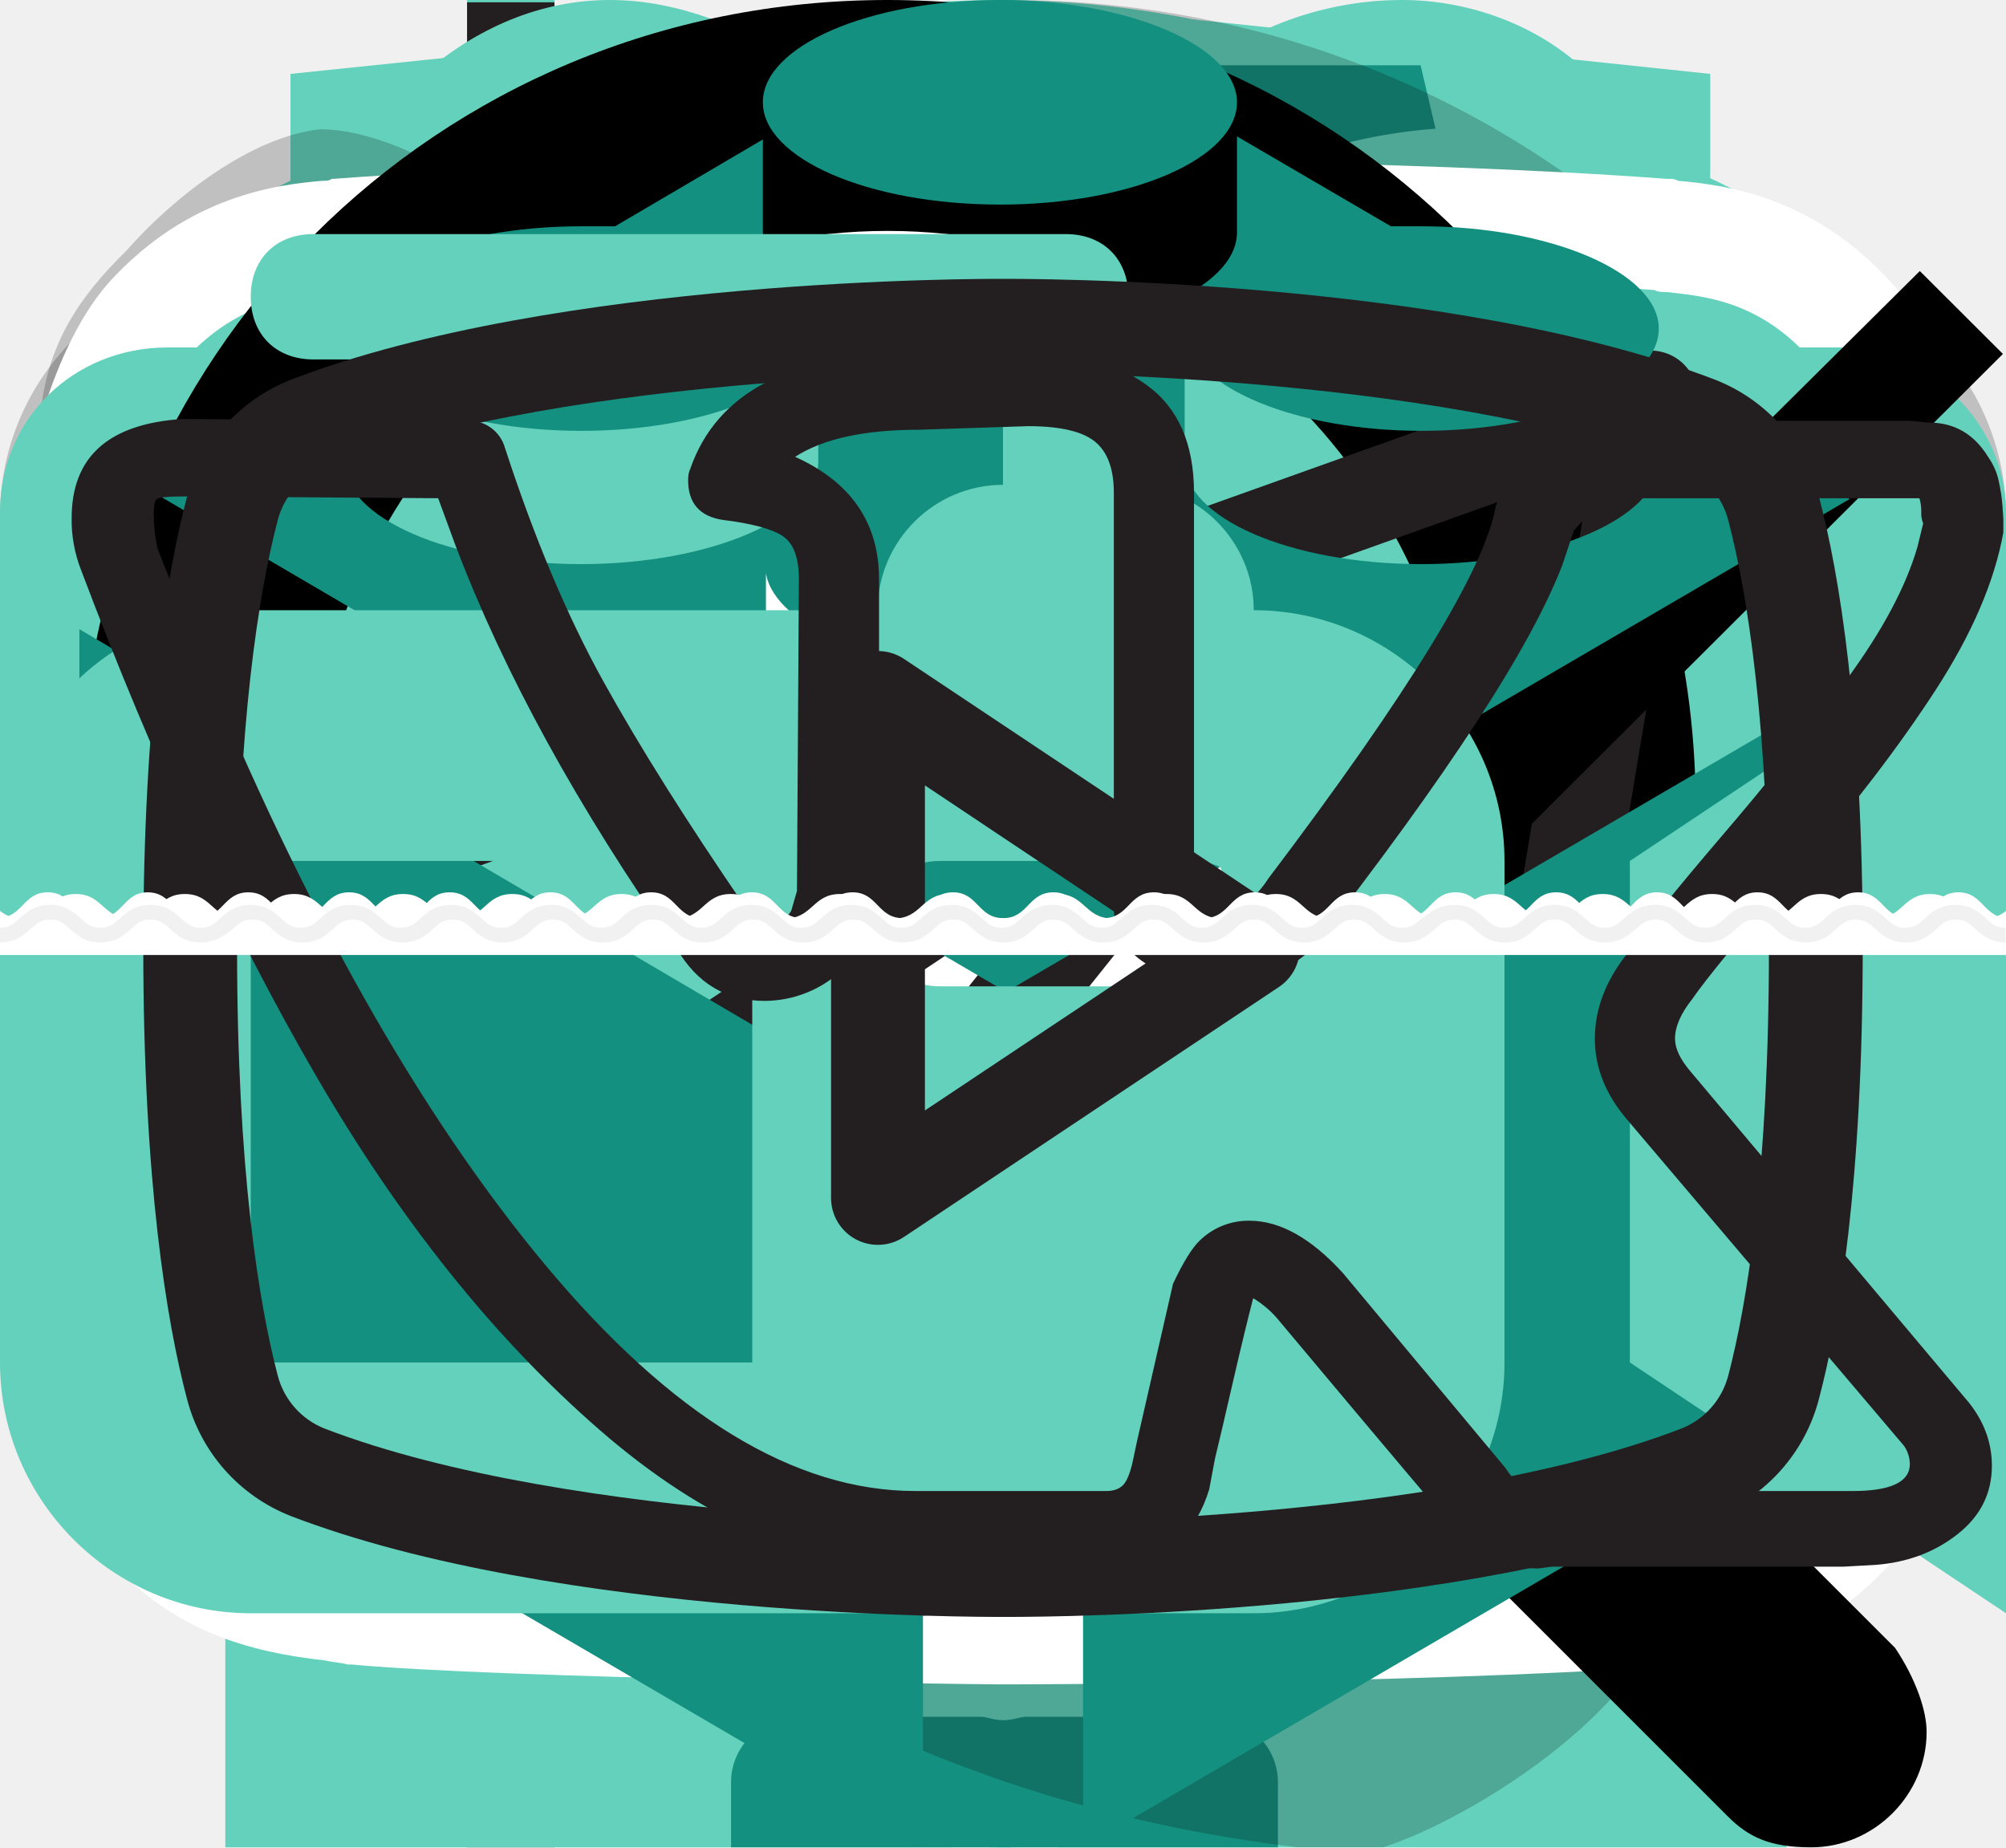
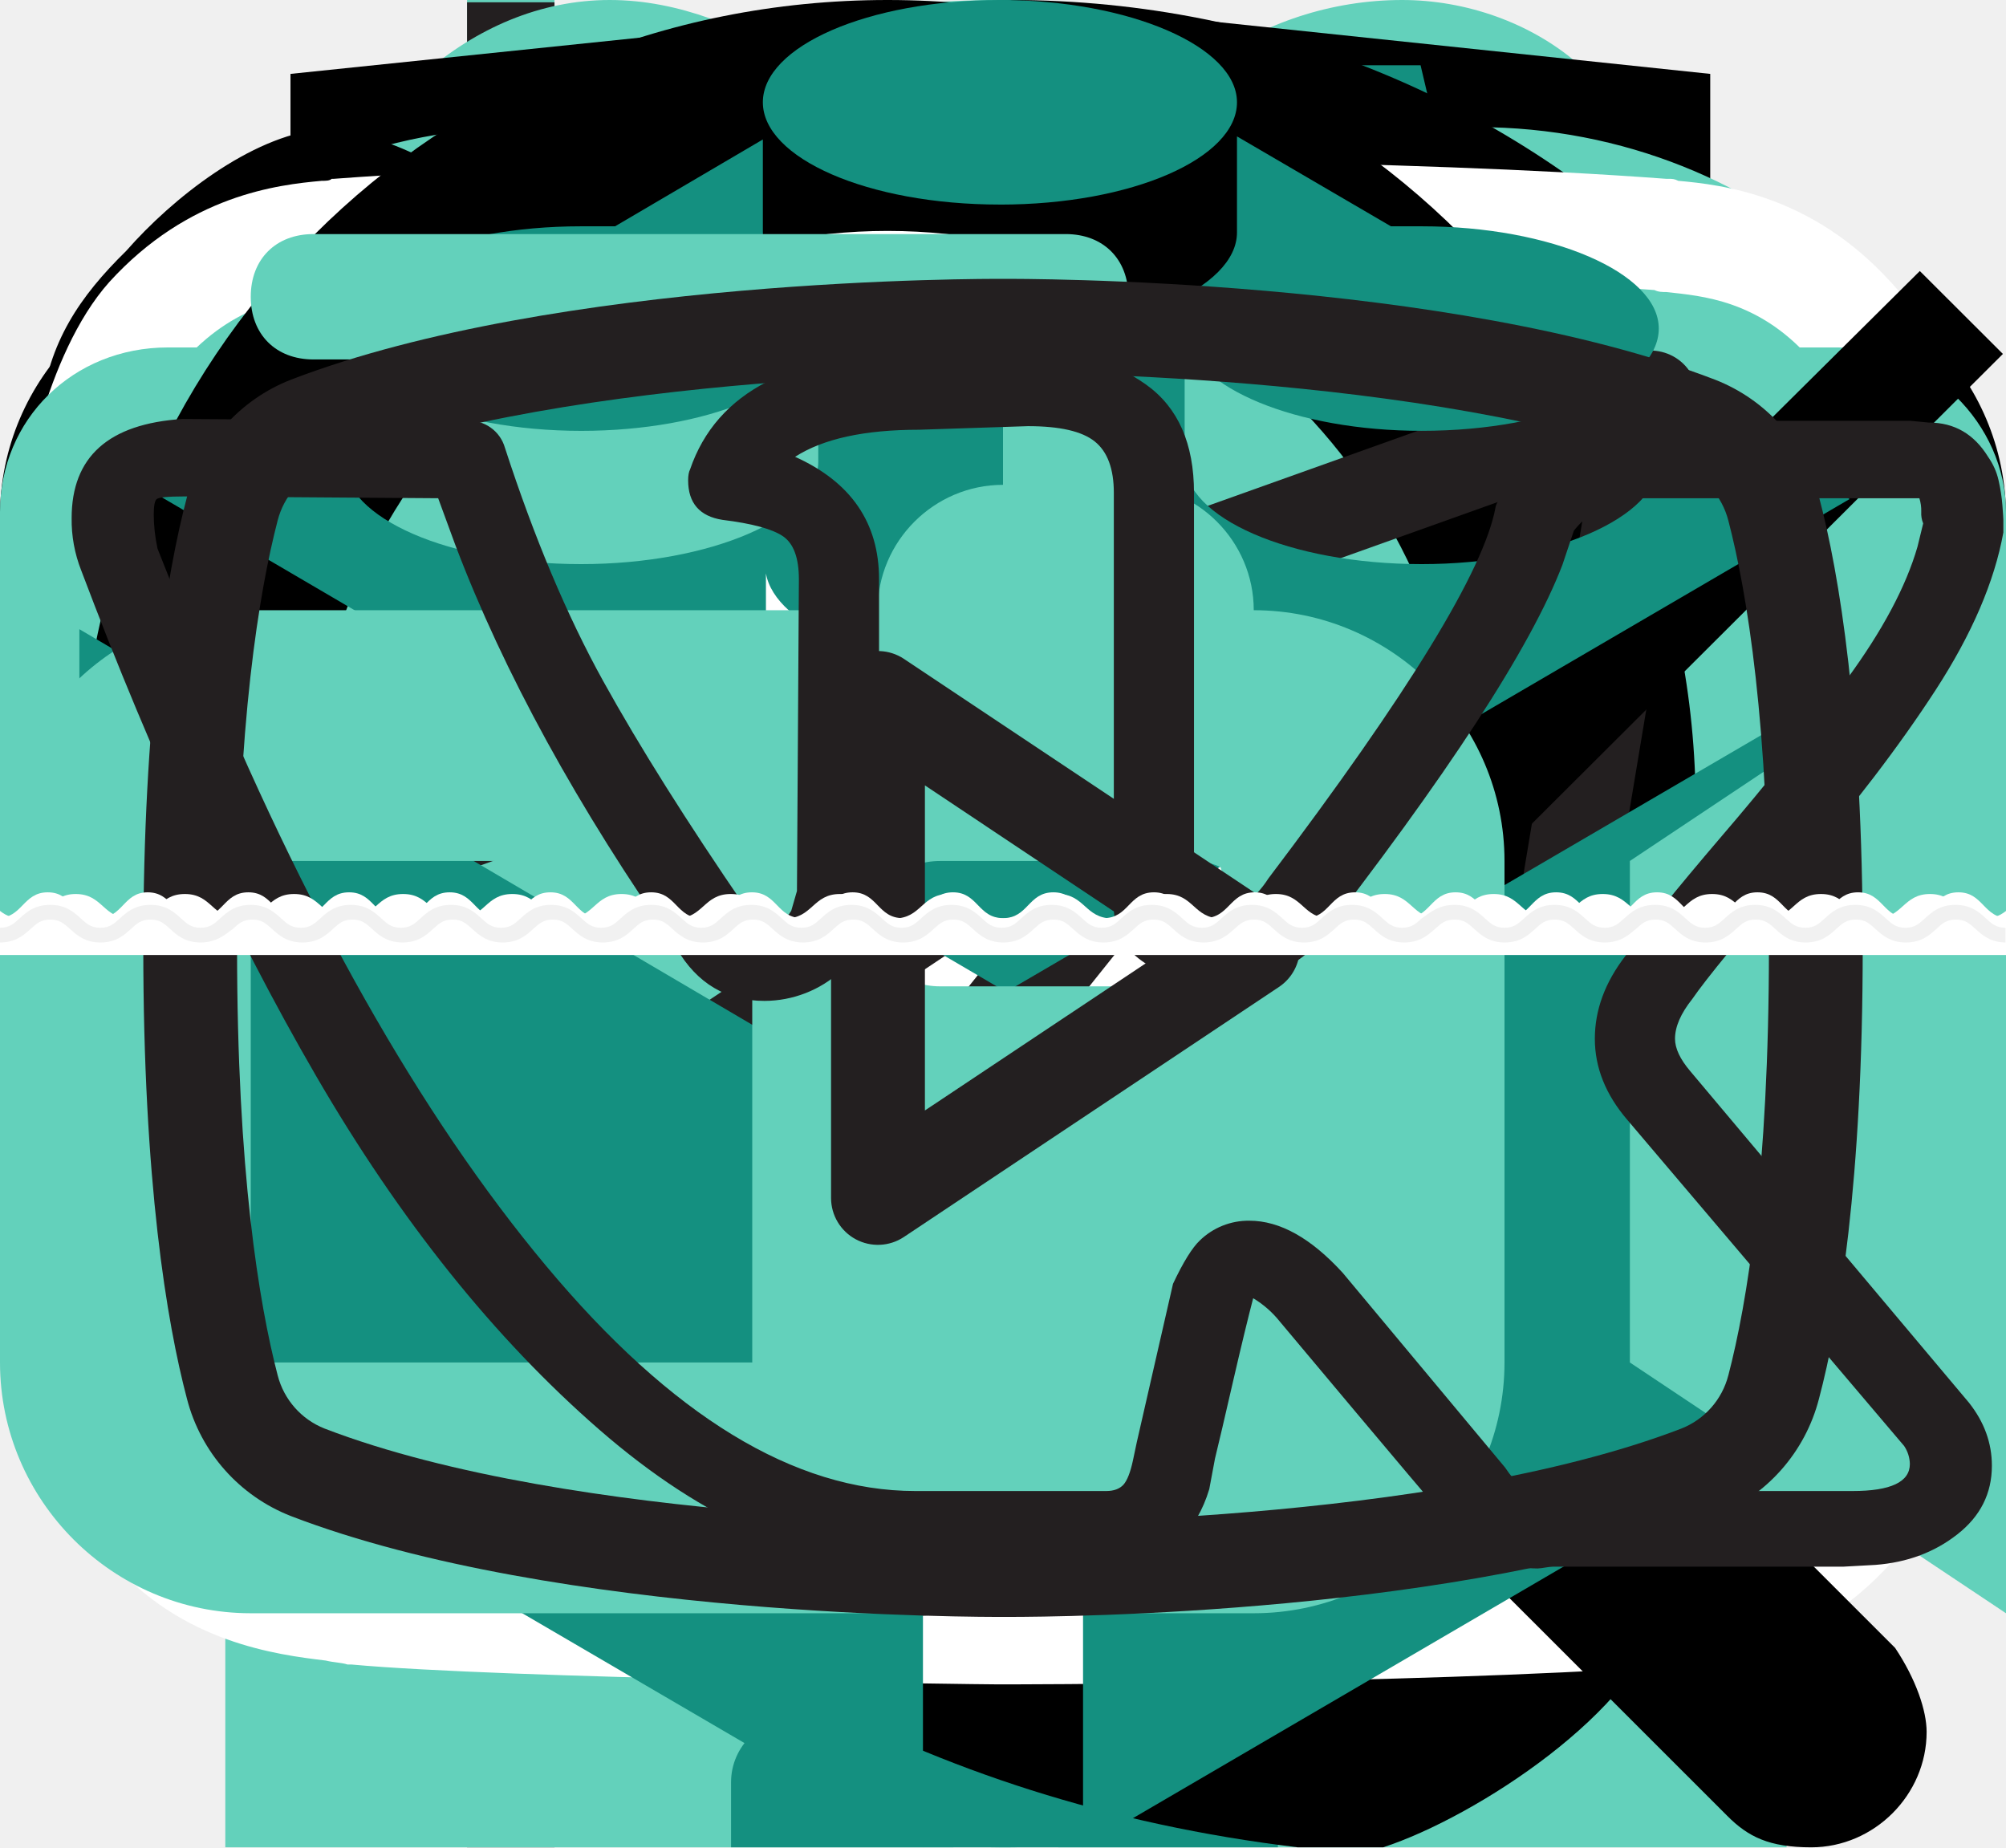
<svg xmlns="http://www.w3.org/2000/svg">
  <style>:root svg:not(:target){display:none}</style>
  <svg fill="none" id="cart" viewBox="0 0 21 18">
    <path d="M20.188 6.857h-3.55L13.188.381C12.985 0 12.58-.095 12.174.095s-.507.572-.304.953l3.145 5.81H5.783l3.145-5.81c.202-.381 0-.762-.305-.953-.406-.19-.811 0-1.014.286l-3.45 6.476H.812c-.406 0-.812.286-.812.762 0 .381.304.762.812.762h.202l.914 2.857c-.203.095-.305.286-.305.572 0 .38.305.666.71.666L4.058 18h12.884l1.725-5.524c.405 0 .71-.286.71-.667 0-.19-.102-.476-.304-.57l.912-2.858h.203c.406 0 .812-.286.812-.762 0-.476-.406-.762-.812-.762Zm-4.565 9.62H5.073L3.854 12.38h13.087l-1.319 4.095Zm1.623-5.525H3.348l-.812-2.666h15.522l-.812 2.666Z" fill="#000" />
  </svg>
  <svg fill="none" id="eco" viewBox="0 0 33 38">
    <path d="M16.5 38C25.575 38 33 30.645 33 21.656c-9.075 0-16.5 7.253-16.5 16.344ZM4.744 16.65c0 2.554 2.062 4.495 4.537 4.495.928 0 1.856-.306 2.578-.817v.306c0 2.554 2.063 4.495 4.538 4.495 2.578 0 4.537-2.043 4.537-4.495v-.306c.722.51 1.65.817 2.578.817 2.579 0 4.538-2.043 4.538-4.494 0-1.84-1.031-3.371-2.578-4.086 1.547-.715 2.578-2.248 2.578-4.087 0-2.553-2.063-4.494-4.538-4.494-.928 0-1.856.306-2.578.817v-.306C20.934 1.94 18.872 0 16.397 0c-2.578 0-4.538 2.043-4.538 4.495V4.8a4.542 4.542 0 0 0-2.578-.817c-2.578 0-4.537 2.043-4.537 4.494 0 1.84 1.031 3.372 2.578 4.087-1.444.715-2.578 2.247-2.578 4.086ZM16.5 7.969c2.578 0 4.538 2.043 4.538 4.494 0 2.554-2.063 4.495-4.538 4.495-2.578 0-4.537-2.043-4.537-4.495 0-2.451 1.959-4.494 4.537-4.494ZM0 21.656C0 30.646 7.425 38 16.5 38c0-9.091-7.425-16.344-16.5-16.344Z" fill="#63D1BB" />
  </svg>
  <svg fill="none" id="flag" viewBox="0 0 47 81">
    <path d="M7.766 3.862v38.52L47 23.071 7.766 3.862ZM0 80.9V0h3.833v80.9H0Z" fill="#63D1BB" />
    <path d="M3.833.1H0V81h3.833V.1Z" fill="#231F20" />
  </svg>
  <svg fill="none" id="gift" viewBox="0 0 33 32">
    <path d="M3.028 32h12.614V18.272H3.028V32ZM31.385 8.691h-7.367c.505-.296 1.01-.493 1.413-.79 1.615-1.086 2.422-2.568 2.422-3.95 0-1.186-.605-2.173-1.413-2.865C25.633.396 24.523 0 23.413 0c-1.211 0-2.422.395-3.33 1.086-1.514.988-2.624 2.47-3.432 4.05 0 .099-.1.197-.1.197-.303-.592-.606-1.185-1.01-1.777-.706-.988-1.514-1.877-2.523-2.47C12.01.494 10.9 0 9.688 0c-1.21 0-2.321.494-3.23 1.284-.807.79-1.412 1.876-1.412 3.062 0 .691.202 1.481.605 2.173.606.888 1.413 1.58 2.624 2.172h-6.66C.706 8.691 0 9.383 0 10.271V16.1h15.541V8.69h1.918V16.1H33v-5.827c0-.89-.706-1.58-1.615-1.58ZM8.881 6.42c-.606-.395-1.01-.79-1.211-1.087-.202-.395-.303-.691-.303-.987 0-.494.202-.988.706-1.482.404-.395 1.01-.691 1.615-.691.707 0 1.413.197 2.018.691a7.6 7.6 0 0 1 2.624 3.16c.303.692.606 1.383.808 2.075-3.129-.297-5.147-.988-6.257-1.68Zm10.596-1.58c.606-.79 1.211-1.482 1.918-1.877.706-.494 1.412-.691 2.018-.691.605 0 1.11.197 1.514.493.403.297.605.692.605 1.186 0 .493-.303 1.284-1.514 2.074-1.11.79-3.128 1.679-6.156 2.271a10.88 10.88 0 0 1 1.615-3.456ZM17.46 32h12.614V18.272H17.46V32Z" fill="#63D1BB" />
  </svg>
  <svg fill="none" id="handmade" viewBox="0 0 35 34">
    <path d="M.306 13.953a16.044 16.044 0 0 0 0 6.232l4.176-3.165-4.176-3.067ZM24.852 1.586C19.963-.59 14.259-.59 9.269 1.982l7.638 5.54 7.945-5.936ZM34.528 13.062l-4.889 3.66 4.99 3.66c.51-2.373.51-4.946-.101-7.32ZM9.37 32.057c4.89 2.473 10.899 2.671 15.991.099l-8.25-6.035-7.74 5.936ZM8.046 14.249 1.732 9.698c-.306.692-.612 1.385-.815 2.078l5.398 3.957 1.731-1.484ZM18.945 24.835l8.453 6.134c.306-.198.611-.396.815-.594.306-.198.611-.495.917-.791l-8.454-6.134-1.731 1.385ZM11.611 11.578 4.074 6.137c-.51.495-.917 1.088-1.324 1.682l7.028 5.144 1.833-1.385ZM22.51 22.163l8.25 6.035c.509-.494.916-1.088 1.324-1.681l-7.843-5.739-1.732 1.386ZM15.176 8.907 7.333 3.169c-.203.099-.407.297-.61.396-.408.296-.816.593-1.121.989l7.843 5.64 1.731-1.287ZM26.074 19.394l7.13 5.144c.306-.692.611-1.286.917-1.979l-6.213-4.55-1.834 1.385ZM26.89 2.674.916 22.362c.203.692.509 1.385.815 2.077L28.722 3.96c-.509-.494-1.12-.89-1.833-1.286ZM31.269 6.532c-.306-.395-.611-.791-.917-1.088L2.852 26.22c.204.494.51.89.815 1.187.102.198.305.396.407.494L31.778 7.127c-.204-.198-.305-.396-.51-.594ZM32.898 8.907 5.704 29.484c.509.495 1.12.99 1.731 1.385l26.482-19.984c-.306-.692-.611-1.385-1.019-1.978Z" fill="#63D1BB" />
  </svg>
-   <svg fill="none" id="html-academy-logo" viewBox="0 0 27 35">
-     <path d="M13.6 0h-.1L0 1.4v24.7l13.5 8 13.4-8V1.4L13.6 0ZM25 12.1 13.5 5.3v-.1h-.1l-.1-.1v.1L1.9 12.1v-9l11.5-1.2L25 3.1v9ZM13.4 6.8l11.5 6.7-4.5 2.6-7.1-4.2v1.4l5.9 3.5-.9.5-5-3v1.4l3.8 2.3-.8.5-3-1.8v1.4l1.9 1.1-1.8 1.1L2 13.6l11.4-6.8ZM1.9 15.1l11.4 6.8v1l-7.9-4.7v1.4l8 4.8v1.1l-8-4.7v1.4l8 4.8 8.1-4.9v-5.2l3.4-2v10l-11.5 6.9L1.9 25v-9.9Z" fill="#63D1BB" />
+   <svg fill="currentColor" id="html-academy-logo" viewBox="0 0 27 35">
+     <path d="M13.6 0h-.1L0 1.4v24.7l13.5 8 13.4-8V1.4L13.6 0ZM25 12.1 13.5 5.3v-.1h-.1l-.1-.1v.1L1.9 12.1v-9l11.5-1.2L25 3.1v9ZM13.4 6.8l11.5 6.7-4.5 2.6-7.1-4.2v1.4l5.9 3.5-.9.5-5-3v1.4l3.8 2.3-.8.5-3-1.8v1.4l1.9 1.1-1.8 1.1L2 13.6l11.4-6.8ZM1.9 15.1l11.4 6.8v1l-7.9-4.7v1.4l8 4.8v1.1l-8-4.7v1.4l8 4.8 8.1-4.9v-5.2l3.4-2v10l-11.5 6.9L1.9 25v-9.9Z" />
  </svg>
  <svg fill="none" id="huge-arrow-right" viewBox="0 0 50 26">
    <path d="M0 11h42.3l-8.1-8.2L37 0l13 13-13 13-2.8-2.8 8.1-8.2H0v-4Z" fill="#000" />
  </svg>
  <svg fill="none" id="interior" viewBox="0 0 40 62">
    <g fill="#149080">
      <path d="M15.162 37.717c-.3.995-.2 2.19 0 3.582.499 2.588 1.696 5.971 2.394 9.654h5.087c.698-3.583 1.895-6.967 2.494-9.654.3-1.393.3-2.687 0-3.582-.3-.896-.898-1.593-1.995-2.29h-5.985c-1.197.697-1.796 1.394-1.995 2.29ZM26.933 57.621H13.167c-1.297 0-2.294.995-2.294 2.19V62h18.354v-2.19c0-1.194-.998-2.189-2.294-2.189ZM34.015 2.19h-11.67C22.344.994 21.346 0 20.05 0s-2.294.995-2.294 2.19H6.085L0 27.566c.798-.498 1.596-.995 2.594-.995 1.396 0 2.194.796 2.892 1.393.699.597 1.197.796 1.397.796.299 0 .798-.299 1.496-.796.698-.498 1.596-1.393 2.893-1.393 1.297 0 2.194.796 2.893 1.393.698.497 1.197.796 1.496.796.1 0 .3-.1.598-.199.2-.1.5-.398.898-.597.499-.398 1.097-.995 1.995-1.194.3-.1.599-.1.898-.1 1.297 0 2.194.796 2.893 1.393.698.498 1.197.797 1.496.797.3 0 .798-.299 1.396-.797.699-.597 1.596-1.393 2.893-1.393 1.397 0 2.195.796 2.893 1.393.3.299.598.498.898.598.2.1.399.199.598.199.3 0 .798-.299 1.397-.896.698-.597 1.596-1.393 2.892-1.393.998 0 1.796.497 2.594.995L34.015 2.189ZM23.442 53.143h-6.883c-.699 0-1.098.497-1.098 1.094 0 .597.5 1.095 1.098 1.095h6.883c.698 0 1.097-.498 1.097-1.095.1-.597-.4-1.094-1.098-1.094Z" />
      <path d="M20.05 28.76c-.1 0-.3.1-.599.199-.2.1-.399.298-.598.398v3.682h2.294v-3.583c-.499-.398-.898-.696-1.097-.696Z" />
    </g>
  </svg>
  <svg fill="none" id="like" viewBox="0 0 34 27">
    <path d="M34 8.45C34 3.788 29.982 0 25.036 0A9.248 9.248 0 0 0 17 4.662C15.558 1.942 12.467 0 8.964 0 4.018 0 0 3.788 0 8.45 0 17.288 15.146 27 17 27c1.958 0 17-9.615 17-18.55Z" fill="#63D1BB" />
  </svg>
-   <svg fill="none" id="mail" viewBox="0 0 32 21">
-     <path opacity=".2" d="M28 0H4C1.8 0 0 1.8 0 4v13c0 2.2 1.8 4 4 4h24c2.2 0 4-1.8 4-4V4c0-2.2-1.8-4-4-4ZM2 5.3l7 5.3-7 5.3V5.3ZM30 17c0 1.1-.9 2-2 2H4c-1.1 0-2-.9-2-2l7.8-5.9 4.4 3.3c.5.4 1.2.6 1.8.6.6 0 1.3-.2 1.8-.6l4.4-3.3L30 17Zm0-1.2-7-5.3 7-5.3v10.6Zm-12.8-2.2c-.4.3-.8.4-1.2.4-.4 0-.9-.1-1.2-.4l-4.1-3.1-.8-.6L2 4c0-1.1.9-2 2-2h24c1.1 0 2 .9 2 2l-12.8 9.6Z" fill="#000" />
+   <svg fill="currentColor" id="mail" viewBox="0 0 32 21">
+     <path d="M28 0H4C1.8 0 0 1.8 0 4v13c0 2.2 1.8 4 4 4h24c2.2 0 4-1.8 4-4V4c0-2.2-1.8-4-4-4ZM2 5.3l7 5.3-7 5.3V5.3ZM30 17c0 1.1-.9 2-2 2H4c-1.1 0-2-.9-2-2l7.8-5.9 4.4 3.3c.5.4 1.2.6 1.8.6.6 0 1.3-.2 1.8-.6l4.4-3.3L30 17Zm0-1.2-7-5.3 7-5.3v10.6Zm-12.8-2.2c-.4.3-.8.4-1.2.4-.4 0-.9-.1-1.2-.4l-4.1-3.1-.8-.6L2 4c0-1.1.9-2 2-2h24c1.1 0 2 .9 2 2l-12.8 9.6Z" />
  </svg>
  <svg fill="none" id="mishka-logo-footer" viewBox="0 0 102 35">
    <path d="M19.22 21.5c-.1-2.7-.5-5.3-.5-8 0-2.2.4-4.4-.4-6.5 0-.2.1-.5.1-.7.2-1-3.3-.5-3.8.5-.3.3-.5.6-.4 1 0 .1.1.2.1.3-.7 3.2-1.6 6.3-2.6 9.4-.4 1.2-.9 2.3-1.3 3.5-.6-1.1-1.2-2.2-1.6-3.4-1.4-3.4-2.6-6.9-4.3-10.2.2-1.5-3.2-1.4-3.9 0-.8 1.7-.7 3.4-.4 5.2.3 2 .4 4 .4 6.1 0 4 .4 7.9.4 11.9-.4.4-.5.9-.1 1.4.2.2.4.4.6.5 1 .7 3.6.1 3.6-1.3 0-4.1-.3-8.2-.4-12.4v-1.2c.1.1.1.3.2.4.6 1.6 1.3 3.2 2.2 4.7.9 1.5 1.3 3.1 1.8 4.7-.2.2-.3.5-.2.7 0 .2.1.3.3.4.6.5 1.8.3 2.5 0 .3-.1.6-.3.8-.4.3-.2.9-.7.7-1.2 0-.1-.1-.2-.1-.3.5-1.3.7-2.6 1-3.9.3-1.4.8-2.8 1.3-4.1.1.6.1 1.2.2 1.9.2 2.6 0 5.1 0 7.6 0 .8.1 1.6.2 2.5.1.3.4 1.8.3 1.9-.8.5-.6 1.1.2 1.3.9.2 2.1-.1 2.8-.7 1.2-1.1.6-2.8.4-4.2-.5-2.4 0-5-.1-7.4ZM27.62 22.2c-.1-2-.8-3.9-.8-5.9 0-2.3.2-4.6-.2-6.9-.1-.7-4.1.1-3.9 1 .3 2.1.2 4.2.2 6.4 0 2 .5 3.9.7 5.9.3 2.1-.1 4.2.1 6.2.1 1 .8 2.7.1 3.6-.4.5 1.5.3 1.6.3.8-.1 1.8-.4 2.3-1 .7-.8.2-2.4.1-3.4-.3-2-.1-4.2-.2-6.2ZM43.92 18.9c-2.1-2.8-5.9-.8-8.6-1.5-1.4-.4-1.4-2.3-1.4-3.4 0-1.4-.1-2.7-.3-4.1-.1-1.1 0-2.1.7-2.9.1-.1.9-.3.8-.3.4-.1.7-.1 1.1-.1 1.5-.1 4.6.2 4 2.5-.3 1 3.6.4 3.9-.6 1.2-4.6-7.3-3.7-9.7-3.1-2.2.6-4.6 1.8-4.8 4.4-.1 1.2.3 2.4.3 3.6.1 1.4-.2 2.8.3 4.1 1.1 3 5.5 1.6 7.8 1.7 3.8.3 2.7 5.5 2.7 7.9 0 1.3 1.2 3.4.2 4.5-.6.7-2 .7-2.8.8-.8.1-2.2.3-2.7-.5-1-1.4.1-3.8-.1-5.4-.1-.9-4.1-.1-3.9 1 .3 2.6-1.4 6.1 2.4 6.6 2.4.3 5.2-.2 7.5-.9 1.2-.4 2.3-.9 3.2-1.8 1-.9.7-2.3.4-3.5-.5-3.1.9-6.5-1-9ZM61.32 18.7c-.1-3.8-.7-7.5-.7-11.3 0-2-4-1.3-4 .3 0 3.6.5 7.2.7 10.8v.2c-1.9 0-3.9.2-5.9.2.2-4.6-.6-9.2-.4-13.9 0-.6-3.9-.1-3.9 1-.2 4.5.6 8.9.5 13.4-.1 2.1-.2 4.3-.3 6.4 0 1.1.2 2.2.3 3.3.1 1 .5 2.3.2 3.3-.2.8 3.6.3 3.9-.7.5-1.8-.2-4-.4-5.8-.2-1.7 0-3.5.1-5.2 2-.1 4.1-.3 6.1 0 .1 1.4.2 2.8.3 4.1.1 1.2.2 2.3.2 3.5 0 1 .1 2.5-.2 3.5-.8 2.1 3.1 1.9 3.7.4.7-1.9.5-4.2.4-6.2-.2-2.5-.6-4.9-.6-7.3ZM78.22 23.1c-.9-2.8-2.4-5.2-3.6-7.8 1-1.9 2-3.9 2.9-5.9.8-1.8 1.4-3.8 3.1-5.1.6-.4.6-.9-.3-1-.9-.1-2.1.2-2.8.7-1.4 1.3-2.4 2.7-3.1 4.4-.9 2.1-1.9 4.1-2.9 6.1-.1.1-.1.3-.2.4-.5.3-.8.8-.6 1.3-.8 1.6-1.6 3.1-2.5 4.6-.3-5.5-1-11.1-1.2-16.6 0-1.3-4-.5-3.9 1 .2 6.9 1.2 13.7 1.3 20.6v.1c-.3.3-.2.5.1.6 0 1.8-.1 3.5-.2 5.3-.5.7.5 1.1 1.1 1.1h.1c.7 0 2.6-.3 2.7-1.4.2-2.1.3-4.2.2-6.3 1.6-1.7 2.9-3.6 4.1-5.6.8 1.5 1.5 3 2 4.6.9 2.7 2.3 5.3 3.1 8 .5 1.8 4.5.7 3.9-1-1-2.8-2.4-5.3-3.3-8.1ZM101.72 18.5c-.2-.8-1.4-.8-2.3-.8v-1c-.1-2.7-.2-5.4-.4-8-.2-2.5-1.6-3.3-4-3.2-2.4.1-5.2.5-7.5 1.4-2.6 1-4.1 2.9-4.6 5.7-.5 3 .2 6.2.4 9.2.2 3.5.1 7 .1 10.5 0 .6 3.9 0 3.9-1V23c0-.8-.1-1.6-.1-2.4 1.4-.6 3.7 0 5.1.1 1.1.1 2.2-.2 3.2-.3 0 2.3.1 4.6.2 6.9 0 1.2.5 3.5-.4 4.5-.4.5 1.5.3 1.6.3.8-.1 1.8-.4 2.3-1 .9-1.1.5-3.8.4-5.1-.1-1.9-.1-3.8-.1-5.7 1.1-.2 2.4-.9 2.2-1.8Zm-14.6-.1c-.1-1.2-.2-2.5-.3-3.7-.2-2.3.1-5.6 2.3-7 .6-.4 1.7-.3 2.4-.4 1-.2 2-.4 2.8.2 1.2.8.9 3.7.9 4.9 0 2 .2 4 .3 6-.6.1-1.1.1-1.7.1-2.3-.2-4.6-.6-6.7-.1ZM24.22 6.7c.5-.1 1-.2 1.5-.5l.2-.2c.5-.3 1-.8.7-1.4-.5-1.1-.4-2.2-.4-3.4 0-1-1-1.2-1.8-1.2-.7.1-2.2.6-2.2 1.5 0 1-.1 2 .1 3 0 .1-.1.2-.1.4-.1.2 0 .4.1.6v.4c.1.2.2.4.4.5.6.3 1.1.3 1.5.3Z" fill="#000" />
  </svg>
  <svg fill="none" id="patriot" viewBox="0 0 55 23">
    <path d="M40.947 5.75A47.823 47.823 0 0 0 28.41 4.065c-2.932 0-5.56.198-7.785.594L13.75 0H.101l5.864 6.147h8.493c-4.651 1.586-6.875 3.47-6.875 3.47v3.767s2.325 1.883 6.976 3.47H5.864L0 23h13.649l6.875-4.66c2.325.397 4.853.595 7.785.595 4.55 0 8.796-.694 12.537-1.685-1.214-1.784-1.921-3.668-1.921-5.85.1-1.982.91-3.865 2.022-5.65ZM44.485 6.741c-1.314 1.586-2.022 3.173-2.022 4.759 0 1.586.708 3.172 2.022 4.759C50.955 14.077 55 11.499 55 11.499s-4.044-2.577-10.515-4.758Z" fill="#63D1BB" />
  </svg>
-   <svg fill="none" id="phone" viewBox="0 0 25 24">
-     <g opacity=".2" fill="#000">
-       <path d="M17.44 24h-1.11c-4.939-.593-8.568-2.864-11.189-5.728C2.521 15.408.403 11.753 0 6.716V5.333c.1-.888.504-1.481 1.109-2.074.605-.69 1.613-1.481 2.52-1.58.706 0 1.815.494 2.218 1.087.403.493.605 1.58.806 2.37.202.889.605 1.975.504 2.765-.201 1.186-1.814 1.68-2.217 2.568 1.612 3.655 4.133 6.42 7.56 8.198.806-.494 1.613-1.877 2.823-1.877.403 0 1.008.198 1.41.297.505.098.908.296 1.311.493.706.297 2.017.593 2.42 1.186.403.592.705 1.58.605 2.172-.303 1.284-2.42 2.667-3.63 3.062ZM12.6 1.481c5.948 0 10.888 4.741 10.888 10.667H25C25 5.432 19.456 0 12.6 0v1.481Z" />
-       <path d="M12.6 9.185v1.58c.807 0 1.412.593 1.412 1.383h1.613c0-1.58-1.31-2.963-3.024-2.963ZM12.6 6.124c3.327 0 6.15 2.666 6.15 6.024h1.613c0-4.148-3.427-7.506-7.661-7.506v1.482H12.6Z" />
-     </g>
+   <svg fill="currentColor" id="phone" viewBox="0 0 25 24">
+     <path d="M17.44 24h-1.11c-4.939-.593-8.568-2.864-11.189-5.728C2.521 15.408.403 11.753 0 6.716V5.333c.1-.888.504-1.481 1.109-2.074.605-.69 1.613-1.481 2.52-1.58.706 0 1.815.494 2.218 1.087.403.493.605 1.58.806 2.37.202.889.605 1.975.504 2.765-.201 1.186-1.814 1.68-2.217 2.568 1.612 3.655 4.133 6.42 7.56 8.198.806-.494 1.613-1.877 2.823-1.877.403 0 1.008.198 1.41.297.505.098.908.296 1.311.493.706.297 2.017.593 2.42 1.186.403.592.705 1.58.605 2.172-.303 1.284-2.42 2.667-3.63 3.062ZM12.6 1.481c5.948 0 10.888 4.741 10.888 10.667H25C25 5.432 19.456 0 12.6 0v1.481Z" />
+     <path d="M12.6 9.185v1.58c.807 0 1.412.593 1.412 1.383h1.613c0-1.58-1.31-2.963-3.024-2.963ZM12.6 6.124c3.327 0 6.15 2.666 6.15 6.024h1.613c0-4.148-3.427-7.506-7.661-7.506v1.482H12.6Z" />
  </svg>
  <svg fill="none" id="play" viewBox="0 0 101 77">
    <path d="M97 18.1s-.9-7-3.8-10.1c-3.6-4-7.7-4.1-9.5-4.3-13.3-1-33.3-1-33.3-1h-.1s-20 0-33.3 1c-1.9.2-5.9.3-9.5 4.3-2.8 3.1-3.8 10.1-3.8 10.1s-.9 8.2-.9 16.4v7.7c0 8.2.9 16.4.9 16.4s.9 7 3.8 10.1c3.6 4 8.4 3.9 10.5 4.3 7.6.8 32.4 1 32.4 1s20 0 33.3-1c1.9-.2 5.9-.3 9.5-4.3C96 65.6 97 58.6 97 58.6s.9-8.2.9-16.4v-7.7c0-8.2-.9-16.4-.9-16.4Z" fill="#63D1BB" />
    <path d="M50.3 76.8c-1 0-25-.3-32.6-1h-.2c-.3-.1-.7-.1-1.1-.2-2.5-.3-7.2-.9-10.8-5C2.2 67 1.2 59.8 1.1 59c0-.3-1-8.5-1-16.7v-7.7c0-8.3.9-16.4.9-16.7v-.1c.1-.8 1.2-7.9 4.5-11.6 4-4.4 8.5-4.9 10.7-5.1.2 0 .4 0 .5-.1h.1c13.3-1 33.3-1 33.5-1h.1c.2 0 20.2 0 33.5 1h.1c.2 0 .3 0 .5.1 2.2.2 6.7.7 10.7 5.1 3.4 3.6 4.4 10.8 4.5 11.6 0 .3 1 8.5 1 16.8v7.7c0 8.3-.9 16.4-1 16.7v.1c-.1.8-1.2 8-4.5 11.6-4 4.4-8.5 4.9-10.7 5.1-.2 0-.4 0-.5.1h-.1c-13.3.9-33.4.9-33.6.9Zm-31.9-6.4c7.5.7 31.2 1 32 1 .7 0 20.1 0 33-1 .2 0 .4 0 .6-.1 1.8-.2 4.6-.5 7.2-3.3 1.8-2 2.9-6.9 3.1-8.6.1-.5.9-8.4.9-16.1v-7.7c0-7.8-.9-15.6-1-16.1-.3-2.4-1.4-6.8-3.1-8.5-2.6-2.9-5.4-3.1-7.2-3.3-.2 0-.4 0-.6-.1-13.1-1-32.8-1-33-1h-.1c-.2 0-20 0-33 1-.2 0-.4 0-.6.1-1.8.2-4.6.5-7.2 3.3-1.8 2-2.9 6.9-3.1 8.6-.1.6-.9 8.4-.9 16.1v7.7c0 7.7.9 15.6.9 16.1.3 2.4 1.4 6.8 3.1 8.5 2.3 2.6 5.3 3 7.5 3.3.6-.1 1 0 1.5.1Z" fill="#fff" />
    <path d="M38.4 20.5v35.7l29.8-17.8-29.8-17.9Z" fill="#fff" />
  </svg>
  <svg fill="none" id="price" viewBox="0 0 47 27">
    <path d="M43.066 0H3.933C1.715 0 0 1.681 0 3.857v19.286C0 25.319 1.715 27 3.933 27h39.133C45.286 27 47 25.319 47 23.143V3.857C47 1.78 45.184 0 43.066 0ZM3.026 24.725V2.77H43.57v21.956H3.026Z" fill="#63D1BB" />
    <path d="M6.96 20.868h32.677V6.627H6.96v14.241ZM23.5 8.506c2.925 0 5.346 2.373 5.346 5.242 0 2.868-2.421 5.241-5.346 5.241-2.925 0-5.346-2.373-5.346-5.242 0-2.967 2.421-5.241 5.346-5.241Z" fill="#63D1BB" />
  </svg>
  <svg fill="none" id="search" viewBox="0 0 18 18">
    <path d="m17.693 16.057-3.477-3.477c1.023-1.33 1.534-2.966 1.534-4.705C15.75 3.477 12.273 0 7.875 0S0 3.477 0 7.875s3.477 7.875 7.875 7.875c1.739 0 3.375-.614 4.704-1.534l3.478 3.477c.204.205.409.307.818.307.614 0 1.125-.511 1.125-1.125 0-.204-.102-.511-.307-.818ZM2.25 7.875c0-3.068 2.557-5.625 5.625-5.625S13.5 4.807 13.5 7.875 10.943 13.5 7.875 13.5 2.25 10.943 2.25 7.875Z" fill="#000" />
  </svg>
  <svg fill="none" id="telegram" viewBox="0 0 28 23">
    <path fill-rule="evenodd" clip-rule="evenodd" d="M23.46 3.653c.18.15.265.382.227.611l-2.626 15.757a.657.657 0 0 1-1.012.439l-7.878-5.253a.657.657 0 0 1-.149-.956l2.611-3.263-4.36 2.906a.657.657 0 0 1-.658.041L4.363 11.31a.657.657 0 0 1 .073-1.205l18.383-6.566a.657.657 0 0 1 .642.115Zm-17.134 7.17 3.536 1.768 7.561-5.041a.656.656 0 0 1 .877.956l-4.805 6.006 6.438 4.292L22.208 5.15 6.326 10.823Z" fill="#231F20" />
  </svg>
  <svg fill="none" id="tick" viewBox="0 0 24 17">
    <path d="m23.963 1.684-.994-.992L8.766 14.786 1.735 7.775l-.994.991 7.03 7.012.995.991 1.065-.991L23.963 1.684Z" fill="#000" />
  </svg>
  <svg fill="none" id="toys" viewBox="0 0 60 60">
    <path d="M0 43.993 27.4 60V36.544L0 20.436v23.557Zm51.3-31.51V15c0 1.812-3.5 3.322-7.7 3.322-4.3 0-7.7-1.51-7.7-3.322v-4.127c.3 1.71 3.6 3.12 7.7 3.12 4.3 0 7.7-1.51 7.7-3.322S47.8 7.35 43.6 7.35h-1l-5-2.92V7.55c0 1.812-3.5 3.323-7.7 3.323-2.7 0-5-.604-6.4-1.51-.2-.202-.4-.403-.7-.605-.4-.402-.6-.805-.6-1.208V4.53L17.4 7.35h-1.1c-4.3 0-7.7 1.51-7.7 3.322s3.5 3.322 7.7 3.322c4.1 0 7.4-1.41 7.7-3.12V15c0 1.812-3.5 3.322-7.7 3.322-4.3 0-7.7-1.51-7.7-3.322v-2.416l-6 3.523 27.5 16.108 27.4-16.007-6.2-3.725ZM37.7 22.752c0 1.812-3.5 3.322-7.7 3.322-4.3 0-7.7-1.51-7.7-3.322v-4.128c.3 1.712 3.6 3.121 7.7 3.121s7.4-1.41 7.7-3.12v4.127Zm-5.1 13.993V60L60 43.993V20.738L32.6 36.745Zm-2.7-30.1c4.3 0 7.7-1.51 7.7-3.323C37.6 1.51 34.1 0 29.9 0c-4.3 0-7.7 1.51-7.7 3.322s3.4 3.322 7.7 3.322Z" fill="#149080" />
  </svg>
  <svg fill="none" id="video" viewBox="0 0 32 22">
    <path d="m26 10 6-4v16l-6-4v-8Zm-2 0v8c0 2.2-1.8 4-4 4H4c-2.2 0-4-1.8-4-4v-8c0-2.2 1.8-4 4-4h10c0-1.1.9-2 2-2V2H5c-.6 0-1-.4-1-1s.4-1 1-1h12c.6 0 1 .4 1 1v3c1.1 0 2 .9 2 2 2.2 0 4 1.8 4 4Zm-12 0H4v8h8v-8Zm8 1c0-.6-.4-1-1-1h-4c-.6 0-1 .4-1 1s.4 1 1 1h4c.6 0 1-.4 1-1Z" fill="#63D1BB" />
  </svg>
  <svg fill="none" id="vkontakte" viewBox="0 0 28 23">
    <path d="M1 5.839c0-.855.515-1.316 1.545-1.383l3.97.025a.52.52 0 0 1 .533.377c.409 1.257.866 2.343 1.372 3.257.506.913 1.168 1.965 1.985 3.156.071.15.187.226.346.226.125 0 .223-.059.293-.176l.08-.277.027-4.35c0-.302-.075-.503-.226-.604-.151-.1-.431-.176-.84-.226-.32-.05-.48-.235-.48-.553 0-.067.01-.118.027-.151.373-1.09 1.44-1.635 3.198-1.635l1.492-.025c.675 0 1.234.16 1.678.478.444.318.666.821.666 1.509v5.708c.125.084.24.126.347.126.266 0 .497-.15.692-.453 1.954-2.582 3.011-4.308 3.17-5.18 0-.017.019-.059.054-.126.125-.251.329-.47.613-.654.284-.184.533-.31.746-.377a.554.554 0 0 1 .24-.05h4.13l.266.025c.355 0 .63.16.826.478.07.1.12.21.146.327.027.117.045.234.054.352.009.117.013.184.013.2v.177c-.124.687-.44 1.42-.946 2.2-.506.78-1.15 1.622-1.931 2.528-.782.905-1.27 1.5-1.466 1.785-.16.201-.24.386-.24.553 0 .135.071.286.213.453l3.89 4.627c.213.269.32.562.32.88 0 .386-.16.705-.48.956-.32.252-.701.394-1.145.428l-.453.025h-4.05a.855.855 0 0 0-.106.012.862.862 0 0 1-.107.013c-.39 0-.755-.16-1.092-.478-.125-.134-.96-1.123-2.505-2.967a1.387 1.387 0 0 0-.373-.327c-.07.268-.164.654-.28 1.157-.115.503-.2.863-.253 1.081l-.08.427c-.177.587-.55.94-1.119 1.057l-.373.025h-2.61c-1.475 0-2.945-.637-4.41-1.911-1.466-1.275-2.784-2.922-3.957-4.942-1.172-2.02-2.264-4.372-3.277-7.054A1.916 1.916 0 0 1 1 5.838Zm16.013 6.513c-.373 0-.71-.096-1.013-.29-.302-.192-.453-.456-.453-.791V5.487c0-.336-.089-.575-.266-.717-.178-.143-.489-.214-.933-.214l-1.518.05c-.764 0-1.341.126-1.732.378.781.352 1.172.922 1.172 1.71v4.426a1.5 1.5 0 0 1-.533 1.044 1.59 1.59 0 0 1-1.066.414c-.532 0-.94-.243-1.225-.729C8.06 9.871 7.03 7.993 6.356 6.216l-.24-.654-3.544-.025c-.231 0-.36.013-.386.038-.027.025-.04.096-.04.213 0 .151.017.31.053.478l.56 1.409c1.491 3.638 3.112 6.505 4.862 8.6 1.75 2.096 3.468 3.144 5.155 3.144h2.665c.106 0 .186-.03.24-.088.053-.06.097-.172.133-.34l.053-.251.506-2.213c.142-.302.267-.503.373-.604a.975.975 0 0 1 .693-.277c.426 0 .861.243 1.305.73l2.265 2.716c.142.218.293.327.453.327h4.396c.533 0 .8-.126.8-.378a.466.466 0 0 0-.08-.251l-3.864-4.552c-.302-.352-.453-.73-.453-1.131 0-.403.142-.788.427-1.157.23-.336.679-.893 1.345-1.673a37.64 37.64 0 0 0 1.745-2.188c.498-.679.826-1.295.986-1.848l.08-.327a.371.371 0 0 1-.027-.163.574.574 0 0 0-.026-.189h-4.183c-.267.1-.48.252-.64.453l-.16.478c-.444 1.156-1.607 2.942-3.49 5.356a1.892 1.892 0 0 1-1.305.503Z" fill="#231F20" />
  </svg>
  <svg fill="none" id="youtube" viewBox="0 0 28 23">
    <path d="m17.85 11.293-5.236-3.491a.655.655 0 0 0-1.014.545v6.982a.654.654 0 0 0 1.014.546l5.237-3.491a.655.655 0 0 0 0-1.091Zm-4.94 2.814V9.57l3.403 2.27-3.404 2.268Zm12.48-8.563a2.4 2.4 0 0 0-1.452-1.637C20.218 2.478 14.251 2.5 14 2.5c-.25 0-6.218-.022-9.938 1.407A2.4 2.4 0 0 0 2.61 5.544C2.327 6.613 2 8.576 2 11.838c0 3.262.327 5.226.61 6.295a2.4 2.4 0 0 0 1.452 1.636c3.72 1.43 9.687 1.407 9.938 1.407h.076c.753 0 6.317-.043 9.862-1.407a2.4 2.4 0 0 0 1.451-1.636c.284-1.07.611-3.033.611-6.295s-.327-5.225-.61-6.294Zm-1.266 12.261a1.09 1.09 0 0 1-.655.742c-3.49 1.342-9.404 1.32-9.469 1.32-.066 0-5.978.022-9.47-1.32a1.09 1.09 0 0 1-.654-.742c-.261-1.003-.567-2.847-.567-5.967 0-3.12.306-4.963.567-5.967a1.09 1.09 0 0 1 .655-.742C8.02 3.787 13.935 3.81 14 3.81c.066 0 5.978-.022 9.47 1.32a1.092 1.092 0 0 1 .654.742c.262 1.004.567 2.847.567 5.967 0 3.12-.305 4.964-.567 5.967Z" fill="#231F20" />
  </svg>
  <svg fill="none" id="zigzag-fill-desktop" viewBox="0 0 1150 34">
    <path d="M1168.8 0c-15.65 0-15.65 14-31.19 14-15.54 0-15.65-14-31.2-14-15.54 0-15.65 14-31.19 14-15.65 0-15.65-14-31.31-14-15.65 0-15.65 14-31.19 14-15.655 0-15.655-14-31.198-14-15.652 0-15.652 14-31.196 14-15.543 0-15.978-14-31.522-14-15.652 0-15.652 14-31.195 14-15.544 0-15.761-14-31.305-14-15.652 0-15.652 14-31.195 14-15.653 0-15.653-14-31.305-14s-15.652 14-31.195 14c-15.653 0-15.652-14-31.196-14C715.87 0 715.652 14 700 14c-15.652 0-15.652-14-31.196-14-15.652 0-15.652 14-31.195 14-15.653 0-15.653-14-31.305-14s-15.652 14-31.195 14c-15.653 0-15.652-14-31.196-14-15.652 0-15.652 14-31.196 14-15.652 0-15.652-14-31.195-14-15.652 0-15.652 14-31.305 14-15.652 0-15.652-14-31.304-14s-15.652 14-31.304 14-15.652-14-31.305-14C340.652 0 340.652 14 325 14S309.348 0 293.696 0c-15.653 0-15.653 14-31.305 14S246.739 0 231.087 0s-15.652 14-31.196 14c-15.652 0-15.652-14-31.304-14s-15.652 14-31.304 14C121.63 14 121.63 0 105.978 0S90.326 14 74.674 14 59.022 0 43.37 0C28.152 0 28.152 14 12.5 14-3.152 14-3.152 0-18.696 0-34.239 0-34.348 14-50 14v20h1250V14c-15.65 0-15.65-14-31.2-14Z" fill="#fff" />
  </svg>
  <svg fill="none" id="zigzag-fill" viewBox="0 0 768 24">
    <path d="M749.783 0c-9.641 0-9.641 9.882-19.216 9.882-9.575 0-9.642-9.882-19.217-9.882-9.574 0-9.641 9.882-19.216 9.882-9.642 0-9.642-9.882-19.284-9.882-9.641 0-9.641 9.882-19.216 9.882-9.642 0-9.642-9.882-19.217-9.882-9.641 0-9.641 9.882-19.216 9.882-9.575 0-9.843-9.882-19.418-9.882-9.641 0-9.641 9.882-19.216 9.882-9.575 0-9.709-9.882-19.284-9.882-9.641 0-9.641 9.882-19.216 9.882-9.642 0-9.642-9.882-19.284-9.882-9.641 0-9.641 9.882-19.216 9.882-9.642 0-9.642-9.882-19.217-9.882-9.574 0-9.708 9.882-19.35 9.882-9.642 0-9.642-9.882-19.217-9.882-9.641 0-9.641 9.882-19.216 9.882-9.642 0-9.642-9.882-19.284-9.882-9.641 0-9.641 9.882-19.216 9.882-9.642 0-9.642-9.882-19.217-9.882-9.641 0-9.641 9.882-19.216 9.882-9.642 0-9.642-9.882-19.217-9.882-9.641 0-9.641 9.882-19.283 9.882-9.642 0-9.642-9.882-19.284-9.882-9.641 0-9.641 9.882-19.283 9.882-9.642 0-9.642-9.882-19.284-9.882-9.641 0-9.641 9.882-19.283 9.882-9.642 0-9.642-9.882-19.283-9.882-9.642 0-9.642 9.882-19.284 9.882S181.791 0 172.15 0c-9.642 0-9.642 9.882-19.217 9.882-9.642 0-9.642-9.882-19.283-9.882-9.642 0-9.642 9.882-19.284 9.882S104.724 0 95.083 0C85.44 0 85.44 9.882 75.799 9.882S66.157 0 56.516 0C47.142 0 47.142 9.882 37.5 9.882 27.858 9.882 27.858 0 18.284 0 8.709 0 8.642 9.882-1 9.882V24h770V9.882c-9.642 0-9.642-9.882-19.217-9.882Z" fill="#fff" />
  </svg>
  <svg fill="none" id="zigzag-line" viewBox="0 0 320 6">
    <path d="M320 6c-2.504 0-3.812-1.2-4.87-2.165-.946-.861-1.641-1.487-3.116-1.487-1.503 0-2.171.626-3.117 1.487C307.84 4.8 306.532 6 304.028 6c-2.505 0-3.812-1.2-4.87-2.165-.946-.861-1.641-1.487-3.116-1.487s-2.171.626-3.117 1.487C291.868 4.8 290.56 6 288.056 6c-2.505 0-3.813-1.2-4.87-2.165-.946-.861-1.642-1.487-3.116-1.487-1.503 0-2.171.626-3.117 1.487C275.896 4.8 274.588 6 272.083 6c-2.504 0-3.812-1.2-4.869-2.165-.946-.861-1.642-1.487-3.117-1.487-1.502 0-2.17.626-3.116 1.487C259.812 4.8 258.504 6 256 6s-3.812-1.2-4.87-2.165c-.946-.861-1.641-1.487-3.116-1.487-1.503 0-2.171.626-3.117 1.487C243.84 4.8 242.532 6 240.028 6c-2.505 0-3.812-1.2-4.87-2.165-.946-.861-1.641-1.487-3.116-1.487-1.503 0-2.171.626-3.117 1.487C227.812 4.8 226.504 6 224 6s-3.812-1.2-4.87-2.165c-.946-.861-1.641-1.487-3.116-1.487-1.503 0-2.171.626-3.117 1.487C211.84 4.8 210.532 6 208.028 6c-2.505 0-3.812-1.2-4.87-2.165-.946-.861-1.641-1.487-3.116-1.487s-2.171.626-3.117 1.487C195.84 4.8 194.504 6 192 6s-3.812-1.2-4.87-2.165c-.946-.861-1.641-1.487-3.116-1.487-1.503 0-2.171.626-3.117 1.487C179.84 4.8 178.532 6 176.028 6c-2.505 0-3.812-1.2-4.87-2.165-.946-.861-1.641-1.487-3.116-1.487-1.503 0-2.171.626-3.117 1.487C163.868 4.8 162.56 6 160.056 6c-2.505 0-3.813-1.2-4.87-2.165-.946-.861-1.642-1.487-3.116-1.487-1.475 0-2.171.626-3.117 1.487C147.896 4.8 146.588 6 144.083 6c-2.504 0-3.812-1.2-4.869-2.165-.946-.861-1.642-1.487-3.117-1.487-1.502 0-2.17.626-3.116 1.487C131.923 4.8 130.616 6 128.111 6c-2.504 0-3.812-1.2-4.869-2.165-.946-.861-1.642-1.487-3.117-1.487-1.502 0-2.17.626-3.116 1.487C115.951 4.8 114.643 6 112.139 6s-3.812-1.2-4.869-2.165c-.947-.861-1.642-1.487-3.117-1.487-1.503 0-2.17.626-3.116 1.487C99.979 4.8 98.671 6 96.167 6s-3.812-1.2-4.87-2.165c-.946-.861-1.641-1.487-3.116-1.487s-2.17.626-3.117 1.487C84.007 4.8 82.7 6 80.194 6c-2.504 0-3.811-1.2-4.869-2.165-.946-.861-1.642-1.487-3.116-1.487-1.503 0-2.17.626-3.117 1.487C68.035 4.8 66.727 6 64.222 6c-2.504 0-3.812-1.2-4.869-2.165-.946-.861-1.642-1.487-3.117-1.487-1.502 0-2.17.626-3.116 1.487C52.063 4.8 50.755 6 48.25 6c-2.504 0-3.812-1.2-4.87-2.165-.945-.861-1.64-1.487-3.116-1.487-1.502 0-2.17.626-3.116 1.487C35.84 4.8 34.504 6 32 6c-2.504 0-3.812-1.2-4.87-2.165-.946-.861-1.641-1.487-3.116-1.487-1.503 0-2.17.626-3.117 1.487C19.84 4.8 18.532 6 16.027 6c-2.504 0-3.811-1.2-4.869-2.165-.974-.861-1.67-1.487-3.144-1.487-1.503 0-2.17.626-3.117 1.487C3.812 4.8 2.504 6 0 6V3.652c1.503 0 2.17-.626 3.117-1.487C4.174 1.2 5.482 0 8.014 0c2.504 0 3.812 1.2 4.87 2.165.946.861 1.641 1.487 3.116 1.487 1.503 0 2.17-.626 3.116-1.487C20.174 1.2 21.51 0 24.014 0c2.504 0 3.812 1.2 4.87 2.165.946.861 1.641 1.487 3.116 1.487 1.503 0 2.17-.626 3.117-1.487C36.174 1.2 37.482 0 39.986 0c2.503 0 3.811 1.2 4.869 2.165.946.861 1.641 1.487 3.116 1.487 1.503 0 2.17-.626 3.117-1.487C52.146 1.2 53.454 0 55.959 0c2.504 0 3.811 1.2 4.869 2.165.946.861 1.642 1.487 3.116 1.487 1.503 0 2.17-.626 3.117-1.487C68.118 1.2 69.426 0 71.93 0c2.504 0 3.812 1.2 4.869 2.165.946.861 1.642 1.487 3.117 1.487 1.502 0 2.17-.626 3.116-1.487C84.09 1.2 85.398 0 87.903 0c2.504 0 3.812 1.2 4.87 2.165.945.861 1.64 1.487 3.116 1.487 1.502 0 2.17-.626 3.116-1.487C100.063 1.2 101.37 0 103.875 0c2.504 0 3.812 1.2 4.869 2.165.946.861 1.642 1.487 3.117 1.487s2.17-.626 3.116-1.487C116.035 1.2 117.343 0 119.847 0s3.812 1.2 4.87 2.165c.946.861 1.641 1.487 3.116 1.487 1.503 0 2.17-.626 3.117-1.487C132.007 1.2 133.315 0 135.819 0c2.504 0 3.812 1.2 4.87 2.165.946.861 1.641 1.487 3.116 1.487 1.503 0 2.171-.626 3.117-1.487C147.979 1.2 149.287 0 151.791 0c2.505 0 3.812 1.2 4.87 2.165.946.861 1.642 1.487 3.116 1.487 1.503 0 2.171-.626 3.117-1.487C163.951 1.2 165.259 0 167.763 0c2.505 0 3.813 1.2 4.87 2.165.946.861 1.642 1.487 3.117 1.487 1.502 0 2.17-.626 3.116-1.487C179.923 1.2 181.231 0 183.736 0c2.504 0 3.812 1.2 4.869 2.165.946.861 1.642 1.487 3.117 1.487 1.502 0 2.17-.626 3.116-1.487C195.896 1.2 197.203 0 199.708 0c2.504 0 3.812 1.2 4.869 2.165.946.861 1.642 1.487 3.117 1.487 1.503 0 2.17-.626 3.116-1.487C211.868 1.2 213.176 0 215.68 0s3.812 1.2 4.87 2.165c.946.861 1.641 1.487 3.116 1.487 1.503 0 2.171-.626 3.117-1.487C228.174 1.2 229.482 0 232.014 0c2.504 0 3.812 1.2 4.869 2.165.947.861 1.642 1.487 3.117 1.487s2.17-.626 3.117-1.487C244.174 1.2 245.482 0 247.986 0c2.504 0 3.812 1.2 4.87 2.165.946.861 1.641 1.487 3.116 1.487s2.171-.626 3.117-1.487C260.174 1.2 261.482 0 264.014 0s3.812 1.2 4.869 2.165c.947.861 1.642 1.487 3.117 1.487s2.17-.626 3.117-1.487C276.174 1.2 277.482 0 279.986 0c2.504 0 3.812 1.2 4.87 2.165.946.861 1.641 1.487 3.116 1.487 1.503 0 2.171-.626 3.117-1.487C292.146 1.2 293.454 0 295.958 0c2.505 0 3.812 1.2 4.87 2.165.946.861 1.642 1.487 3.116 1.487 1.475 0 2.171-.626 3.117-1.487C308.118 1.2 309.426 0 311.93 0c2.505 0 3.813 1.2 4.87 2.165.946.861 1.642 1.487 3.116 1.487V6H320Z" fill="#F1F1F1" />
  </svg>
</svg>
